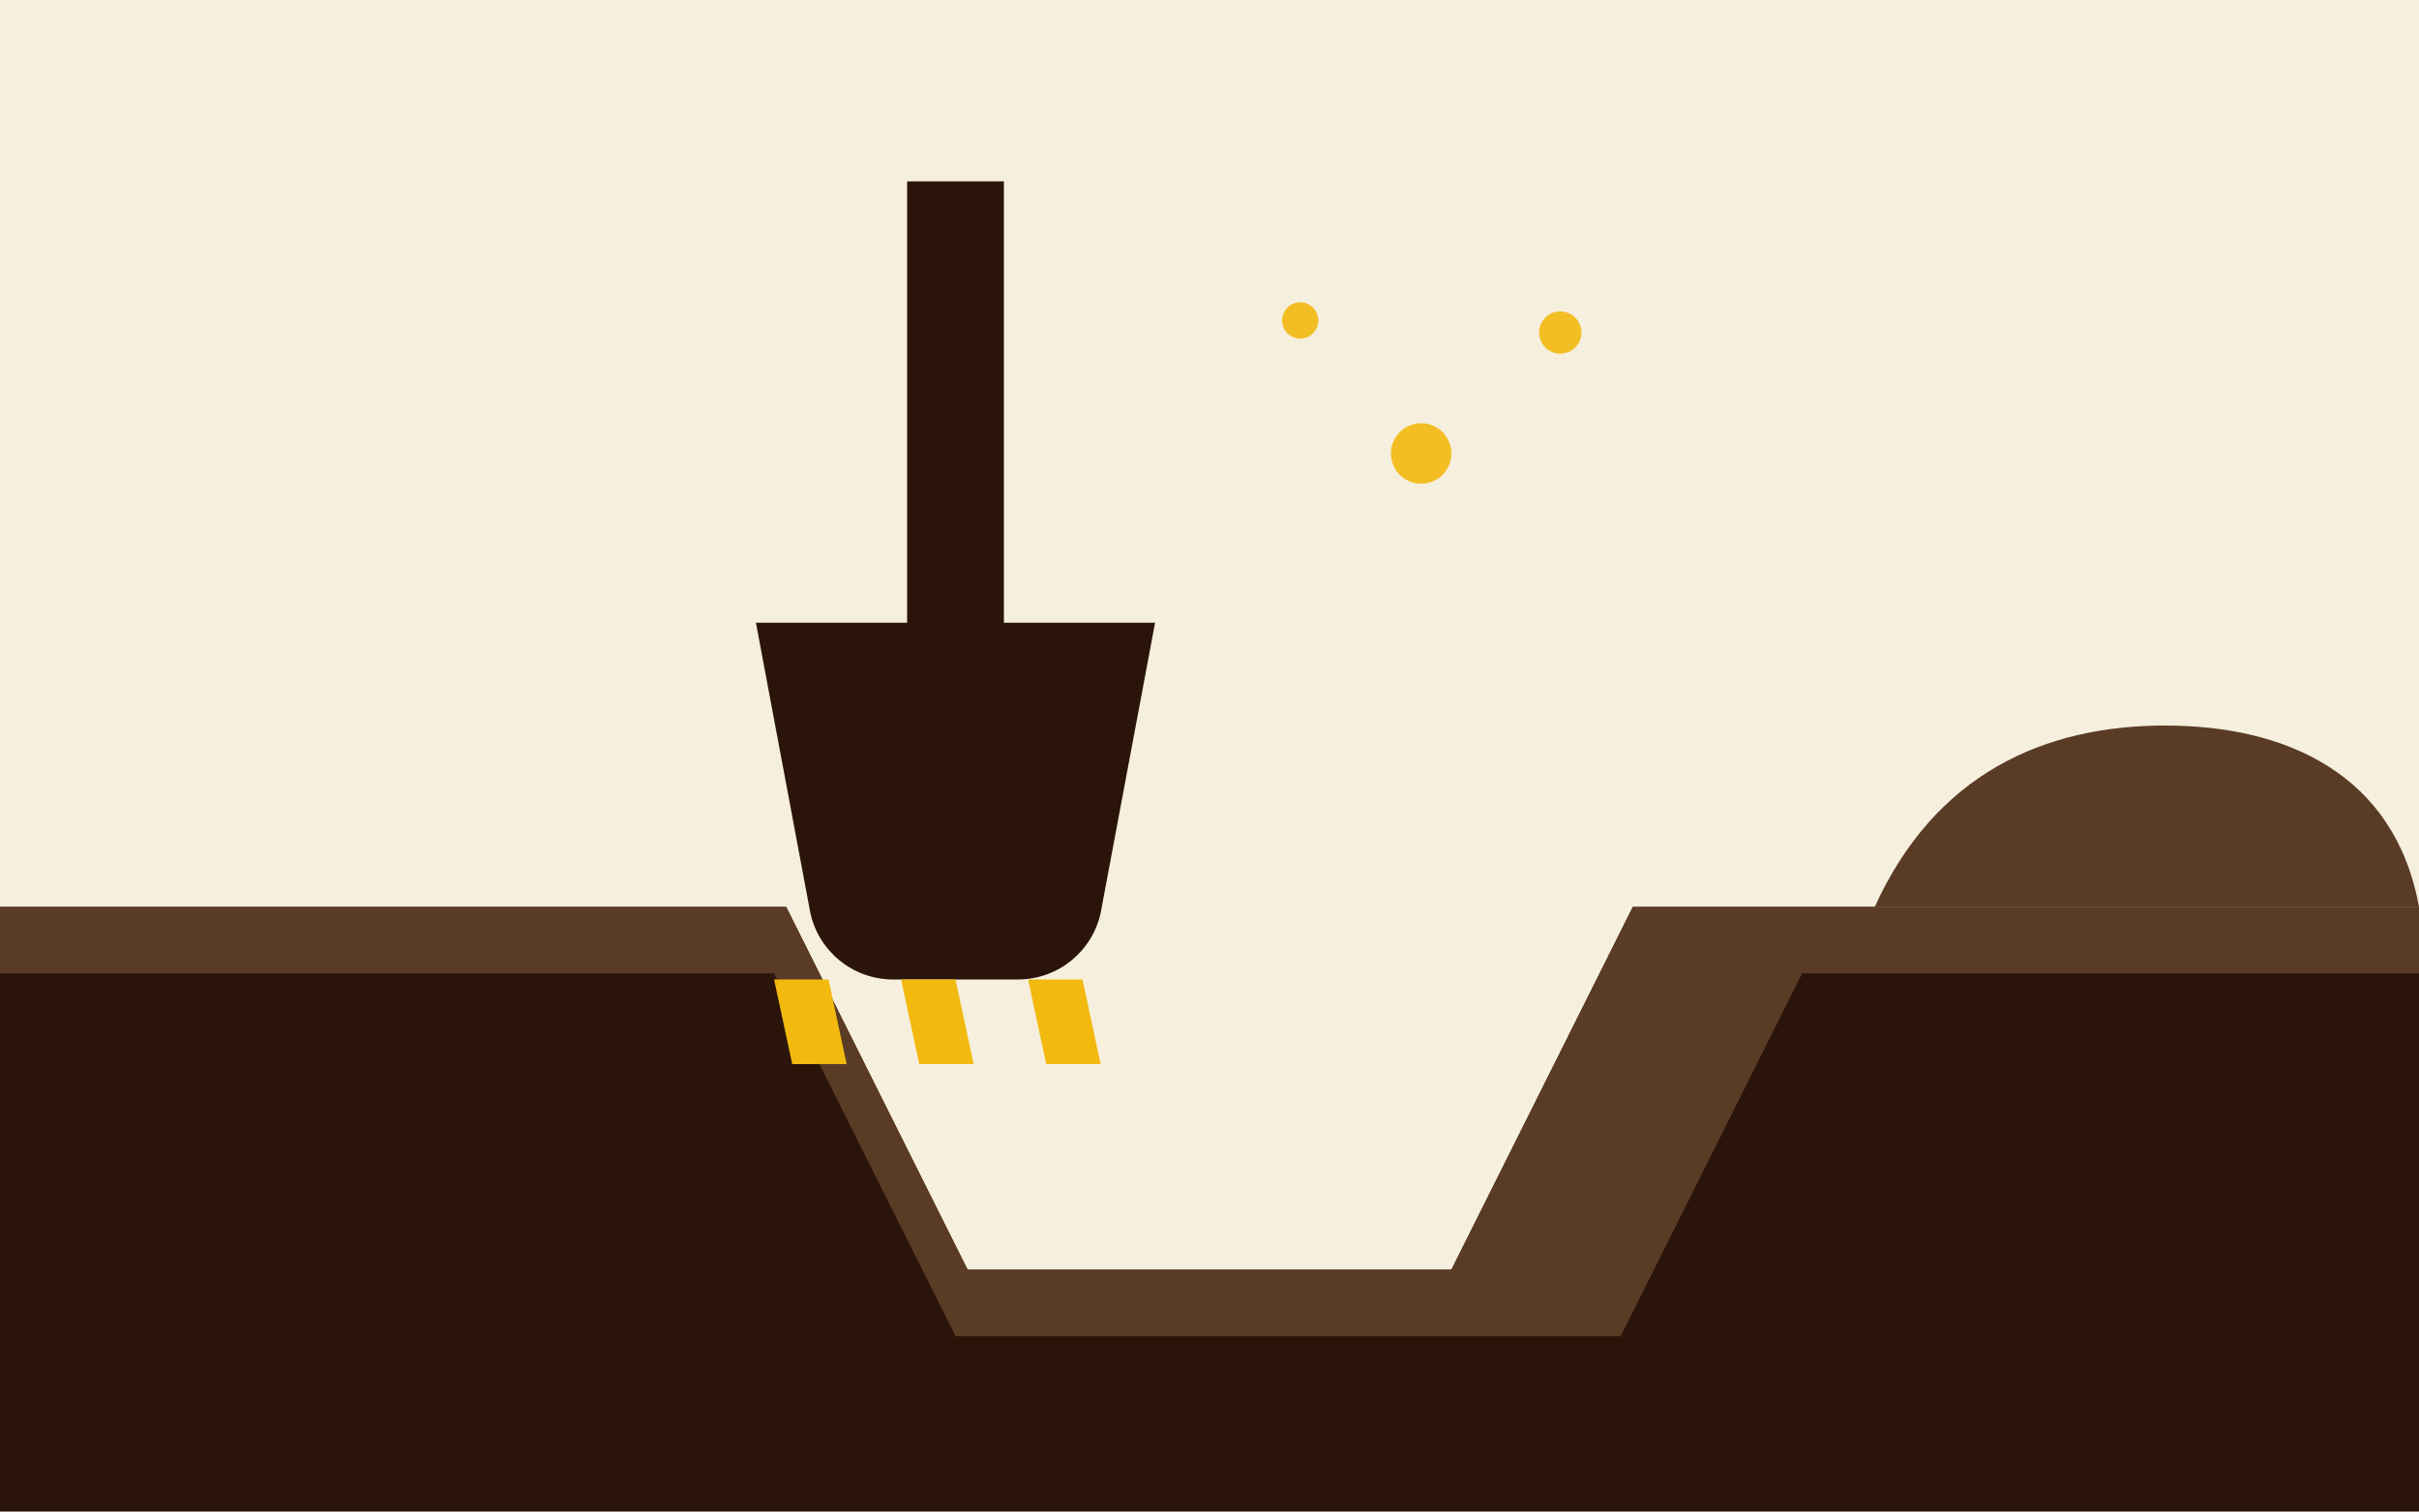
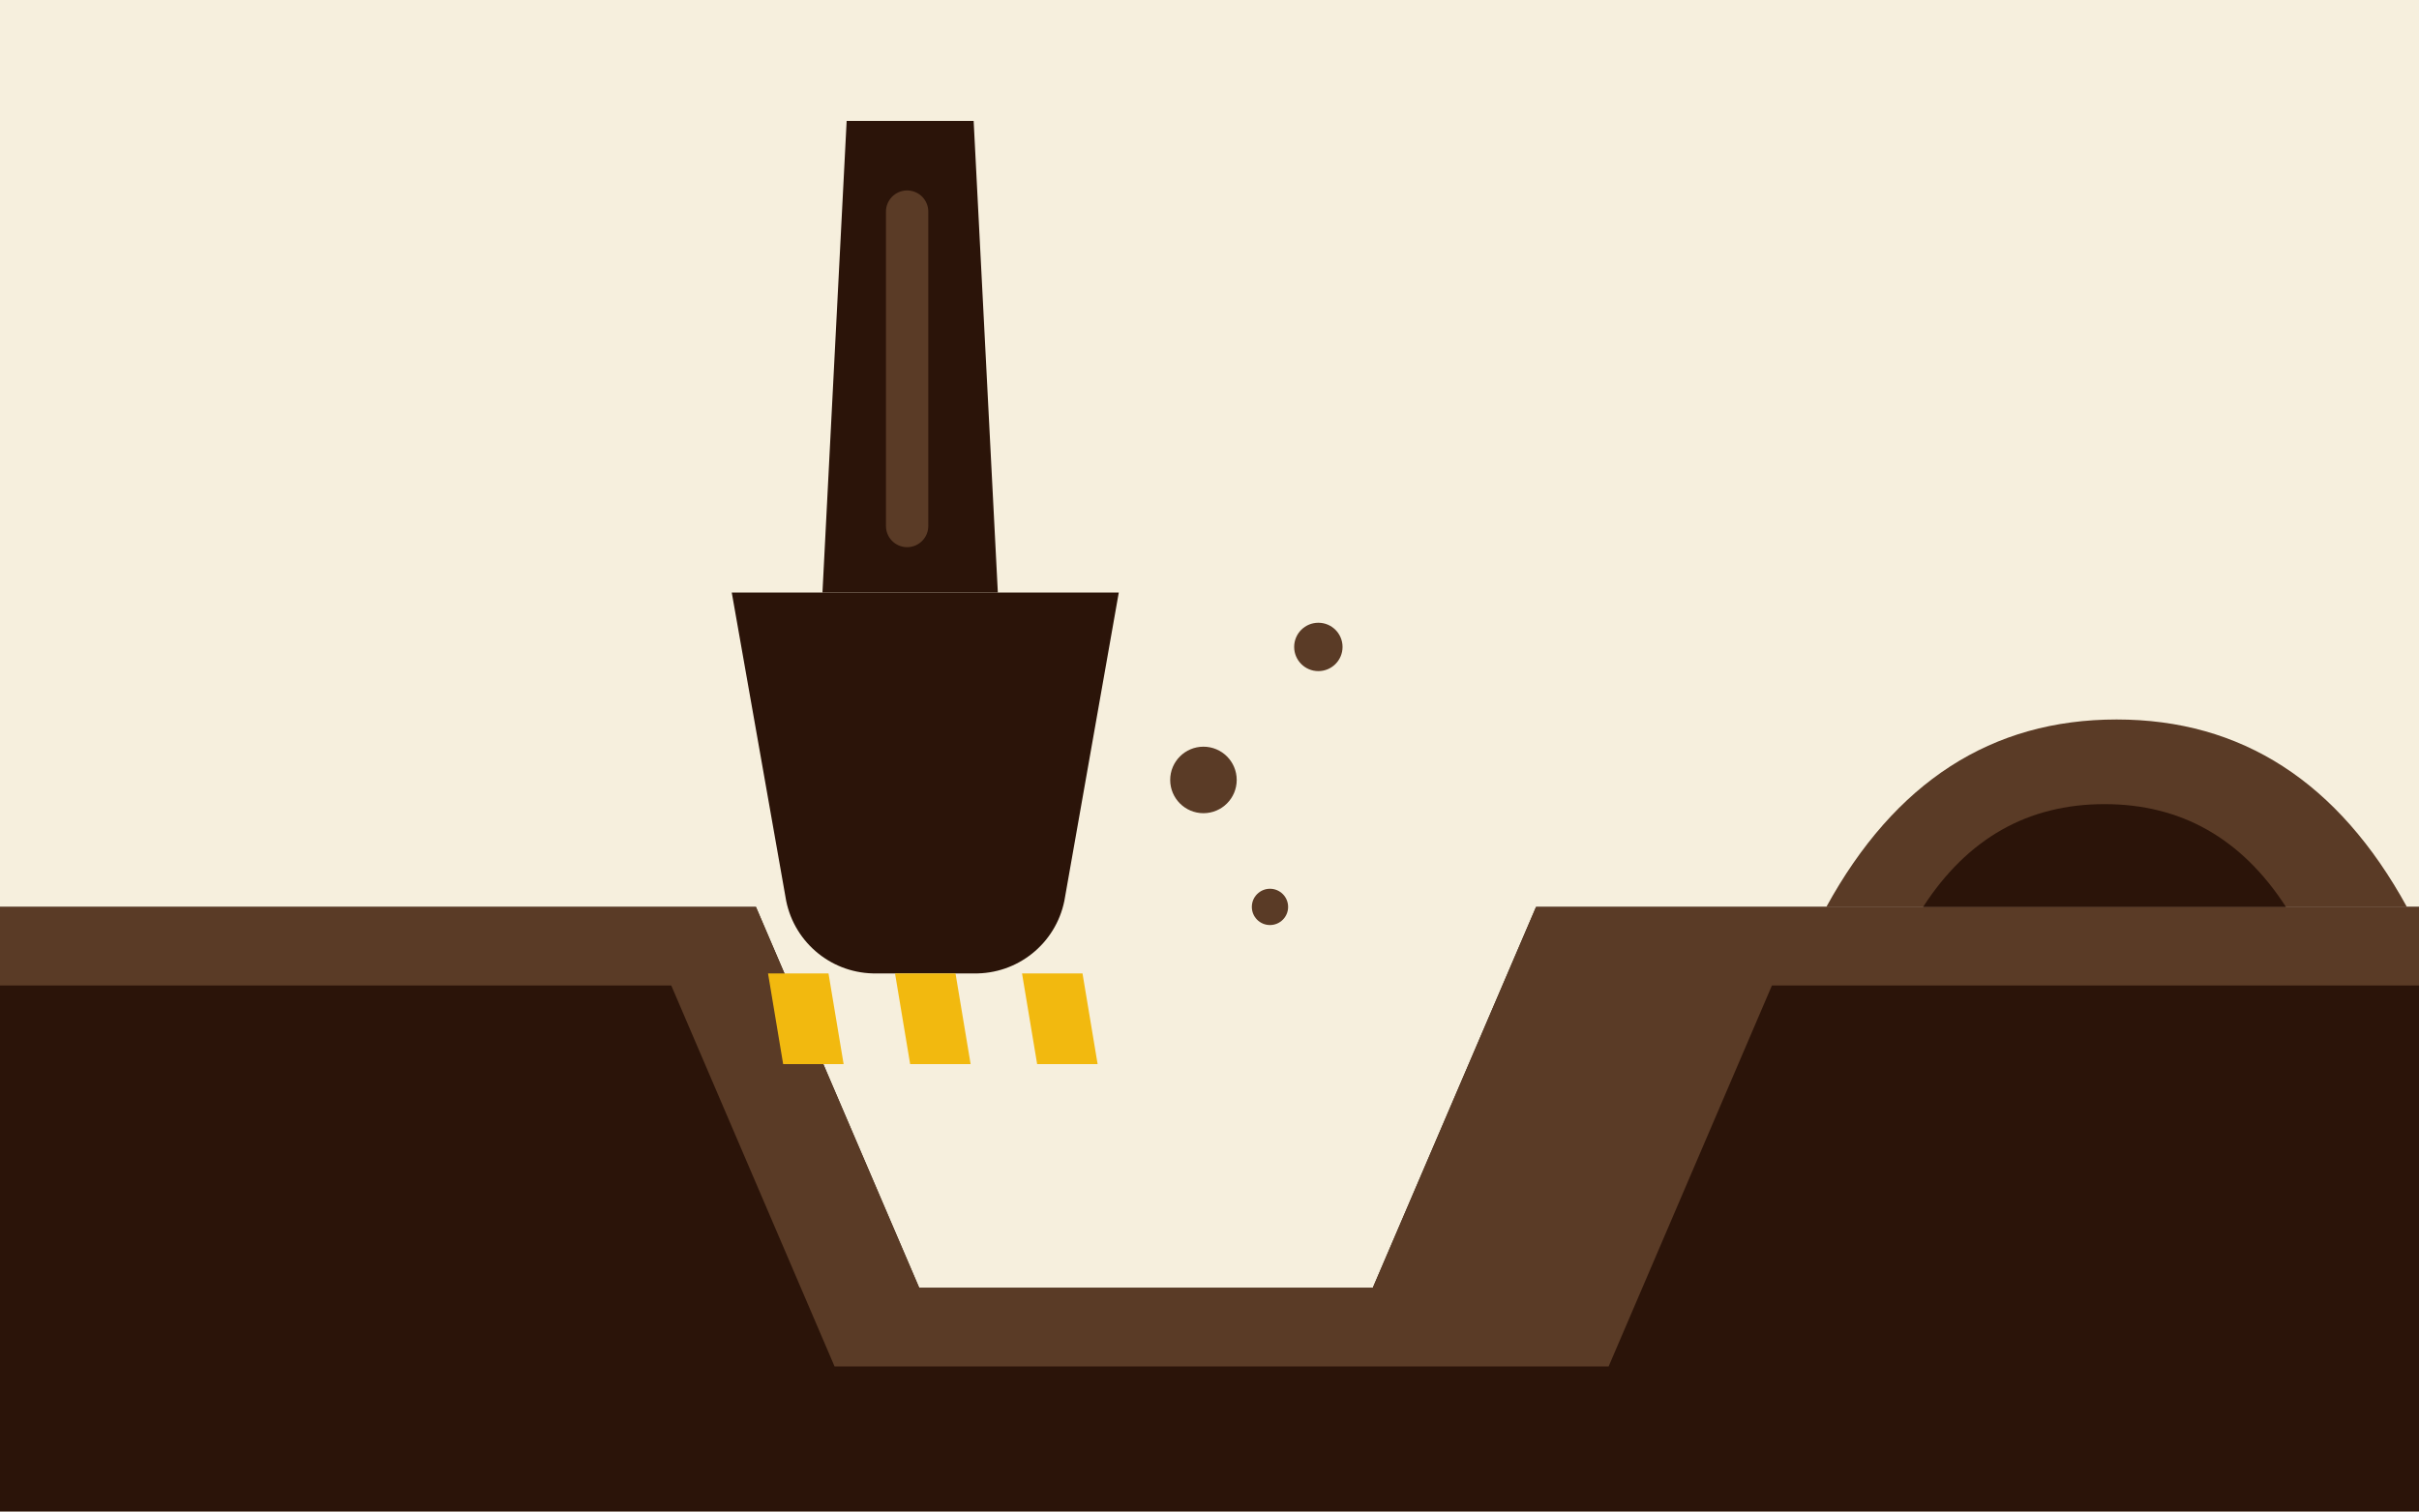
- <svg xmlns="http://www.w3.org/2000/svg" viewBox="0 0 800 500" role="img" aria-label="Ilustracija iskopa">
+ <svg xmlns="http://www.w3.org/2000/svg" viewBox="0 0 800 500" role="img" aria-label="Strojni iskop rova u presjeku">
  <rect width="800" height="500" fill="#F6EFDD" />
-   <path d="M0 300h260l60 120h160l60-120h260v200H0z" fill="#2B1409" />
-   <path d="M0 300h260l60 120h160l60-120h260v22H596l-60 120H316l-60-120H0z" fill="#5A3B26" />
-   <path d="M620 300c20-44 56-60 96-60s76 16 84 60z" fill="#5A3B26" />
-   <g fill="#2B1409">
-     <path d="M300 60h32v150h-32z" />
-     <path d="M250 206h132l-18 96a28 28 0 0 1-27 22h-42a28 28 0 0 1-27-22z" />
+   <path d="M0 300 h250 l54 126 h150 l54 -126 h292 v200 H0 Z" fill="#2B1409" />
+   <path d="M0 300 h250 l54 126 h150 l54 -126 h292 v26 H586 l-54 126 H276 l-54 -126 H0 Z" fill="#5A3B26" />
+   <path d="M604 300 q34 -62 96 -62 t96 62 z" fill="#5A3B26" />
+   <path d="M636 300 q22 -34 60 -34 t60 34 z" fill="#2B1409" />
+   <path d="M280 40 L322 40 L330 196 L272 196 Z" fill="#2B1409" />
+   <g stroke="#5A3B26" stroke-width="14" stroke-linecap="round">
+     <path d="M300 70 v104" />
  </g>
+   <path d="M242 196 h128 l-18 102 a30 30 0 0 1 -30 24 h-32 a30 30 0 0 1 -30 -24 z" fill="#2B1409" />
  <g fill="#F2B90F">
-     <path d="M256 324h18l6 28h-18zM298 324h18l6 28h-18zM340 324h18l6 28h-18z" />
+     <path d="M254 322 h20 l5 30 h-20z" />
+     <path d="M296 322 h20 l5 30 h-20z" />
+     <path d="M338 322 h20 l5 30 h-20z" />
  </g>
-   <g fill="#F2B90F" opacity=".9">
-     <circle cx="470" cy="150" r="10" />
-     <circle cx="516" cy="110" r="7" />
-     <circle cx="430" cy="106" r="6" />
+   <g fill="#5A3B26">
+     <circle cx="398" cy="258" r="11" />
+     <circle cx="436" cy="214" r="8" />
+     <circle cx="420" cy="300" r="6" />
  </g>
</svg>
